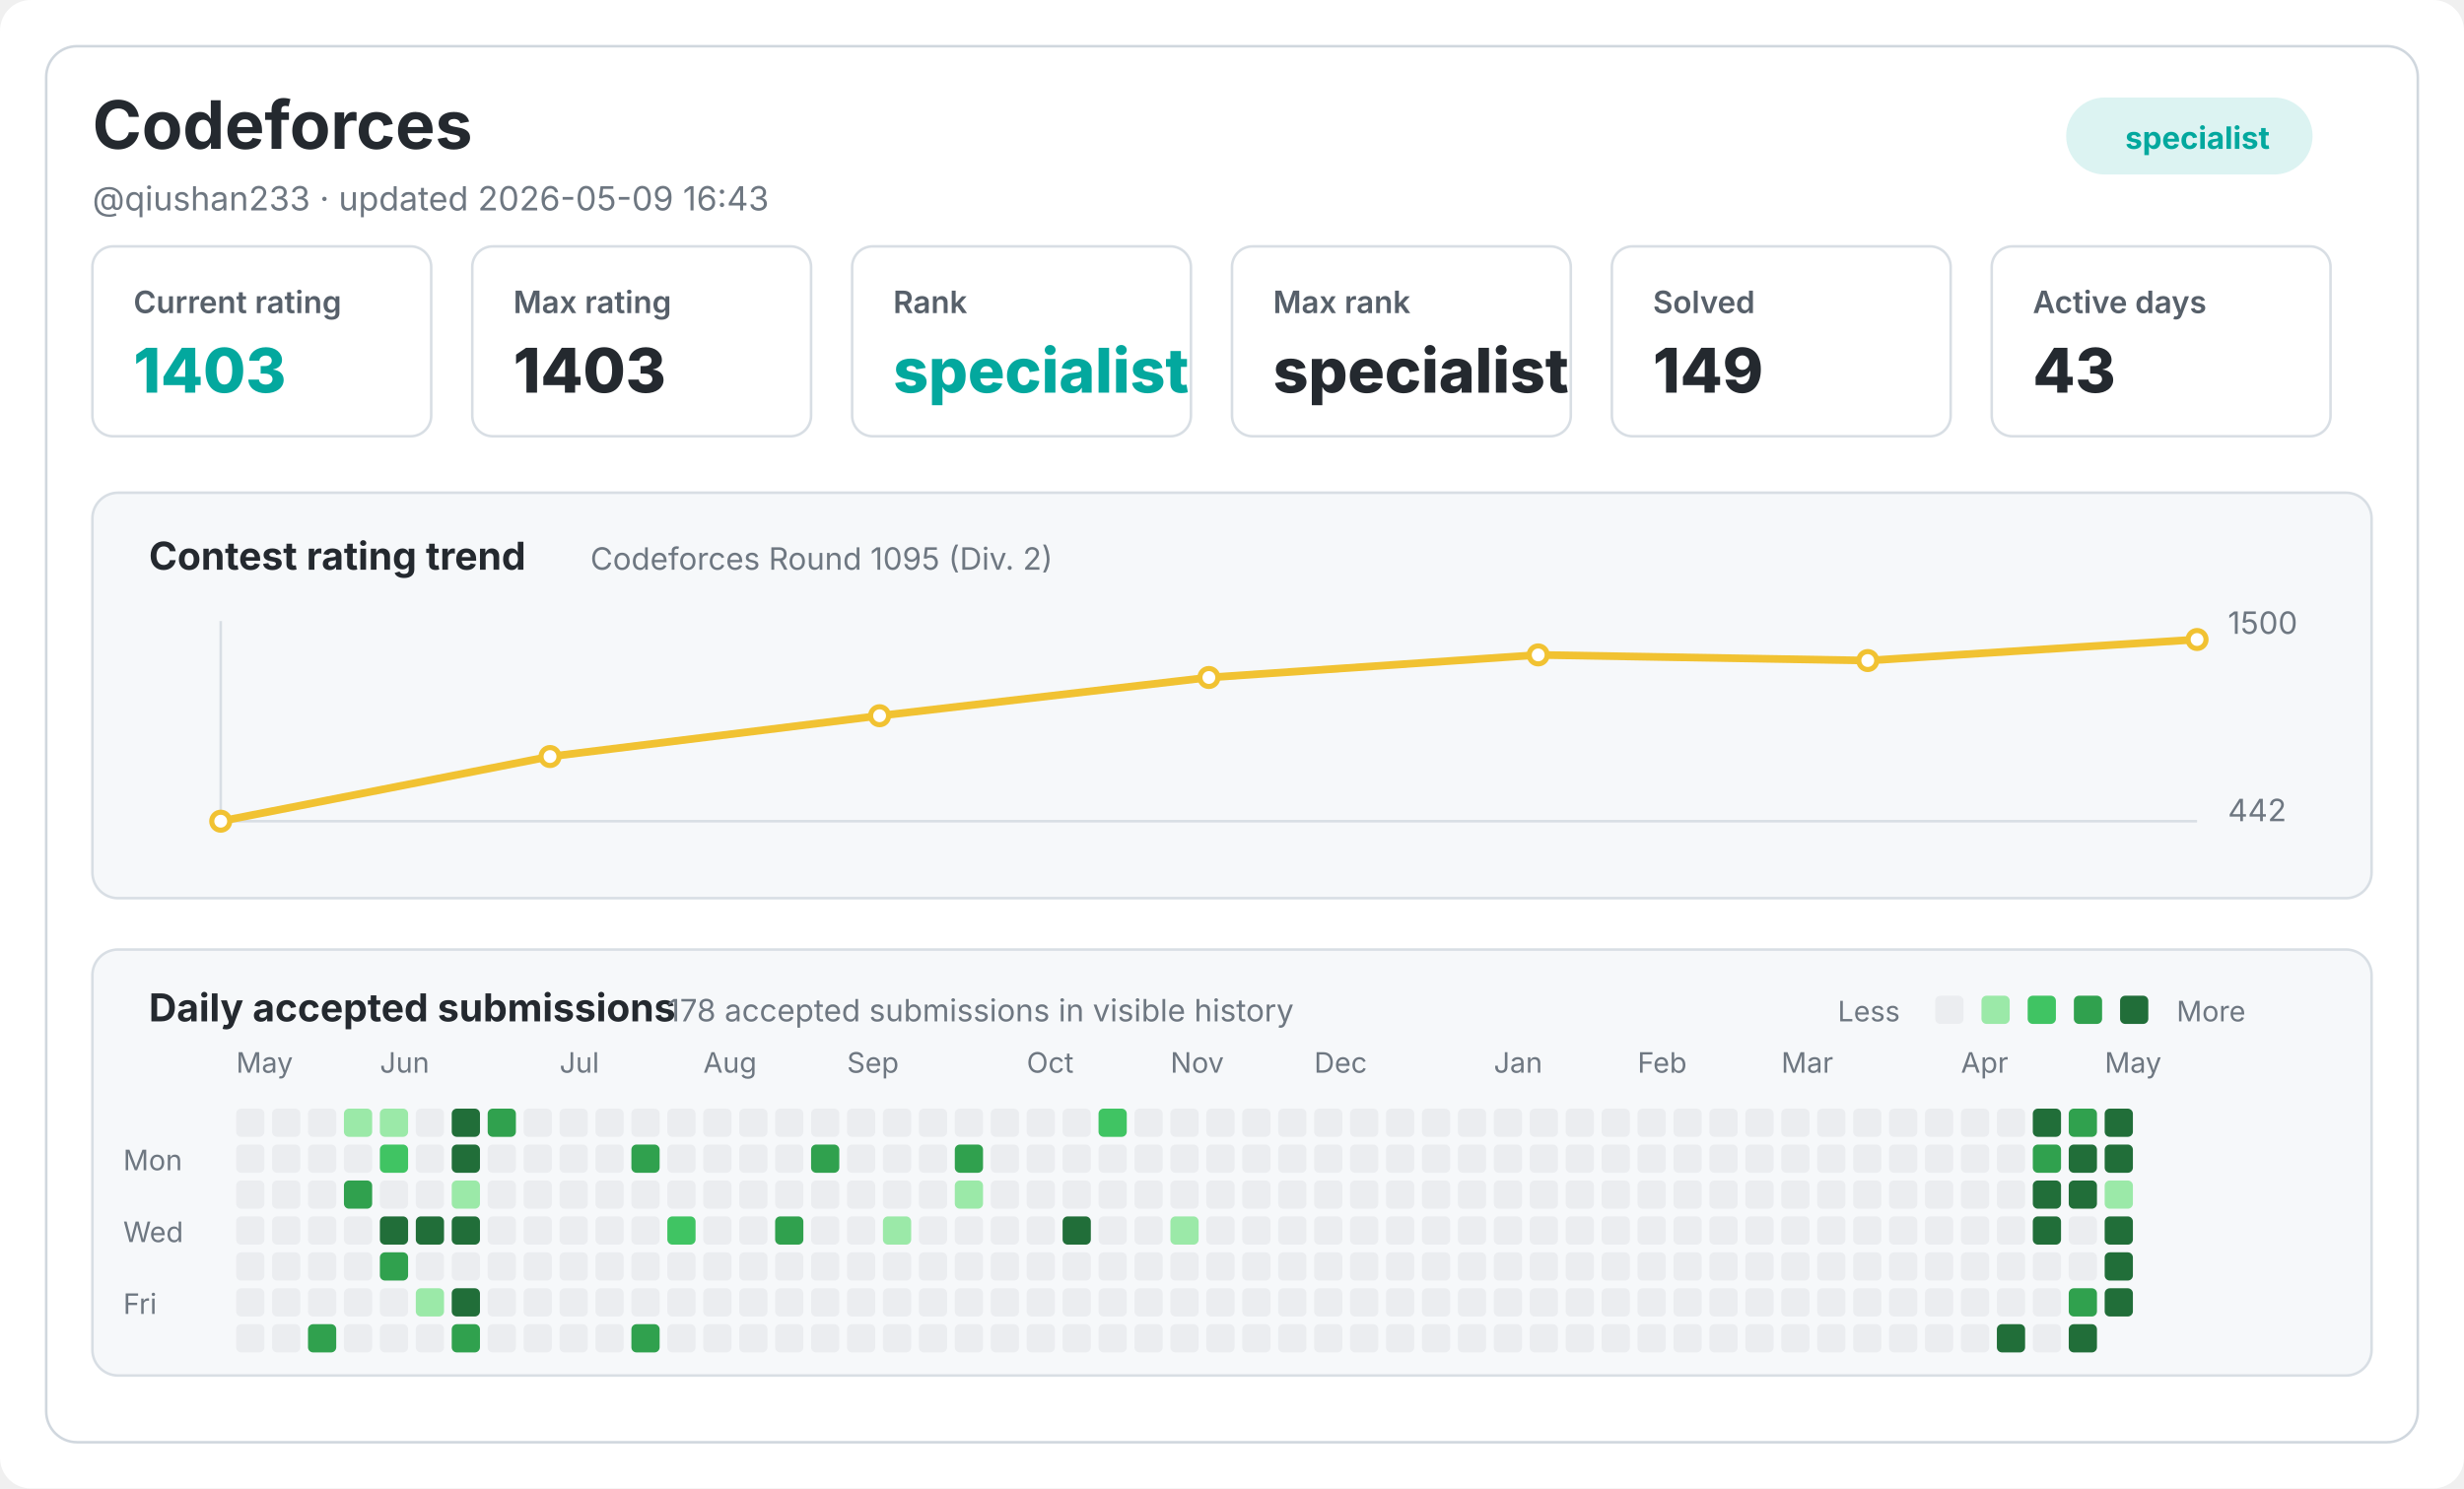
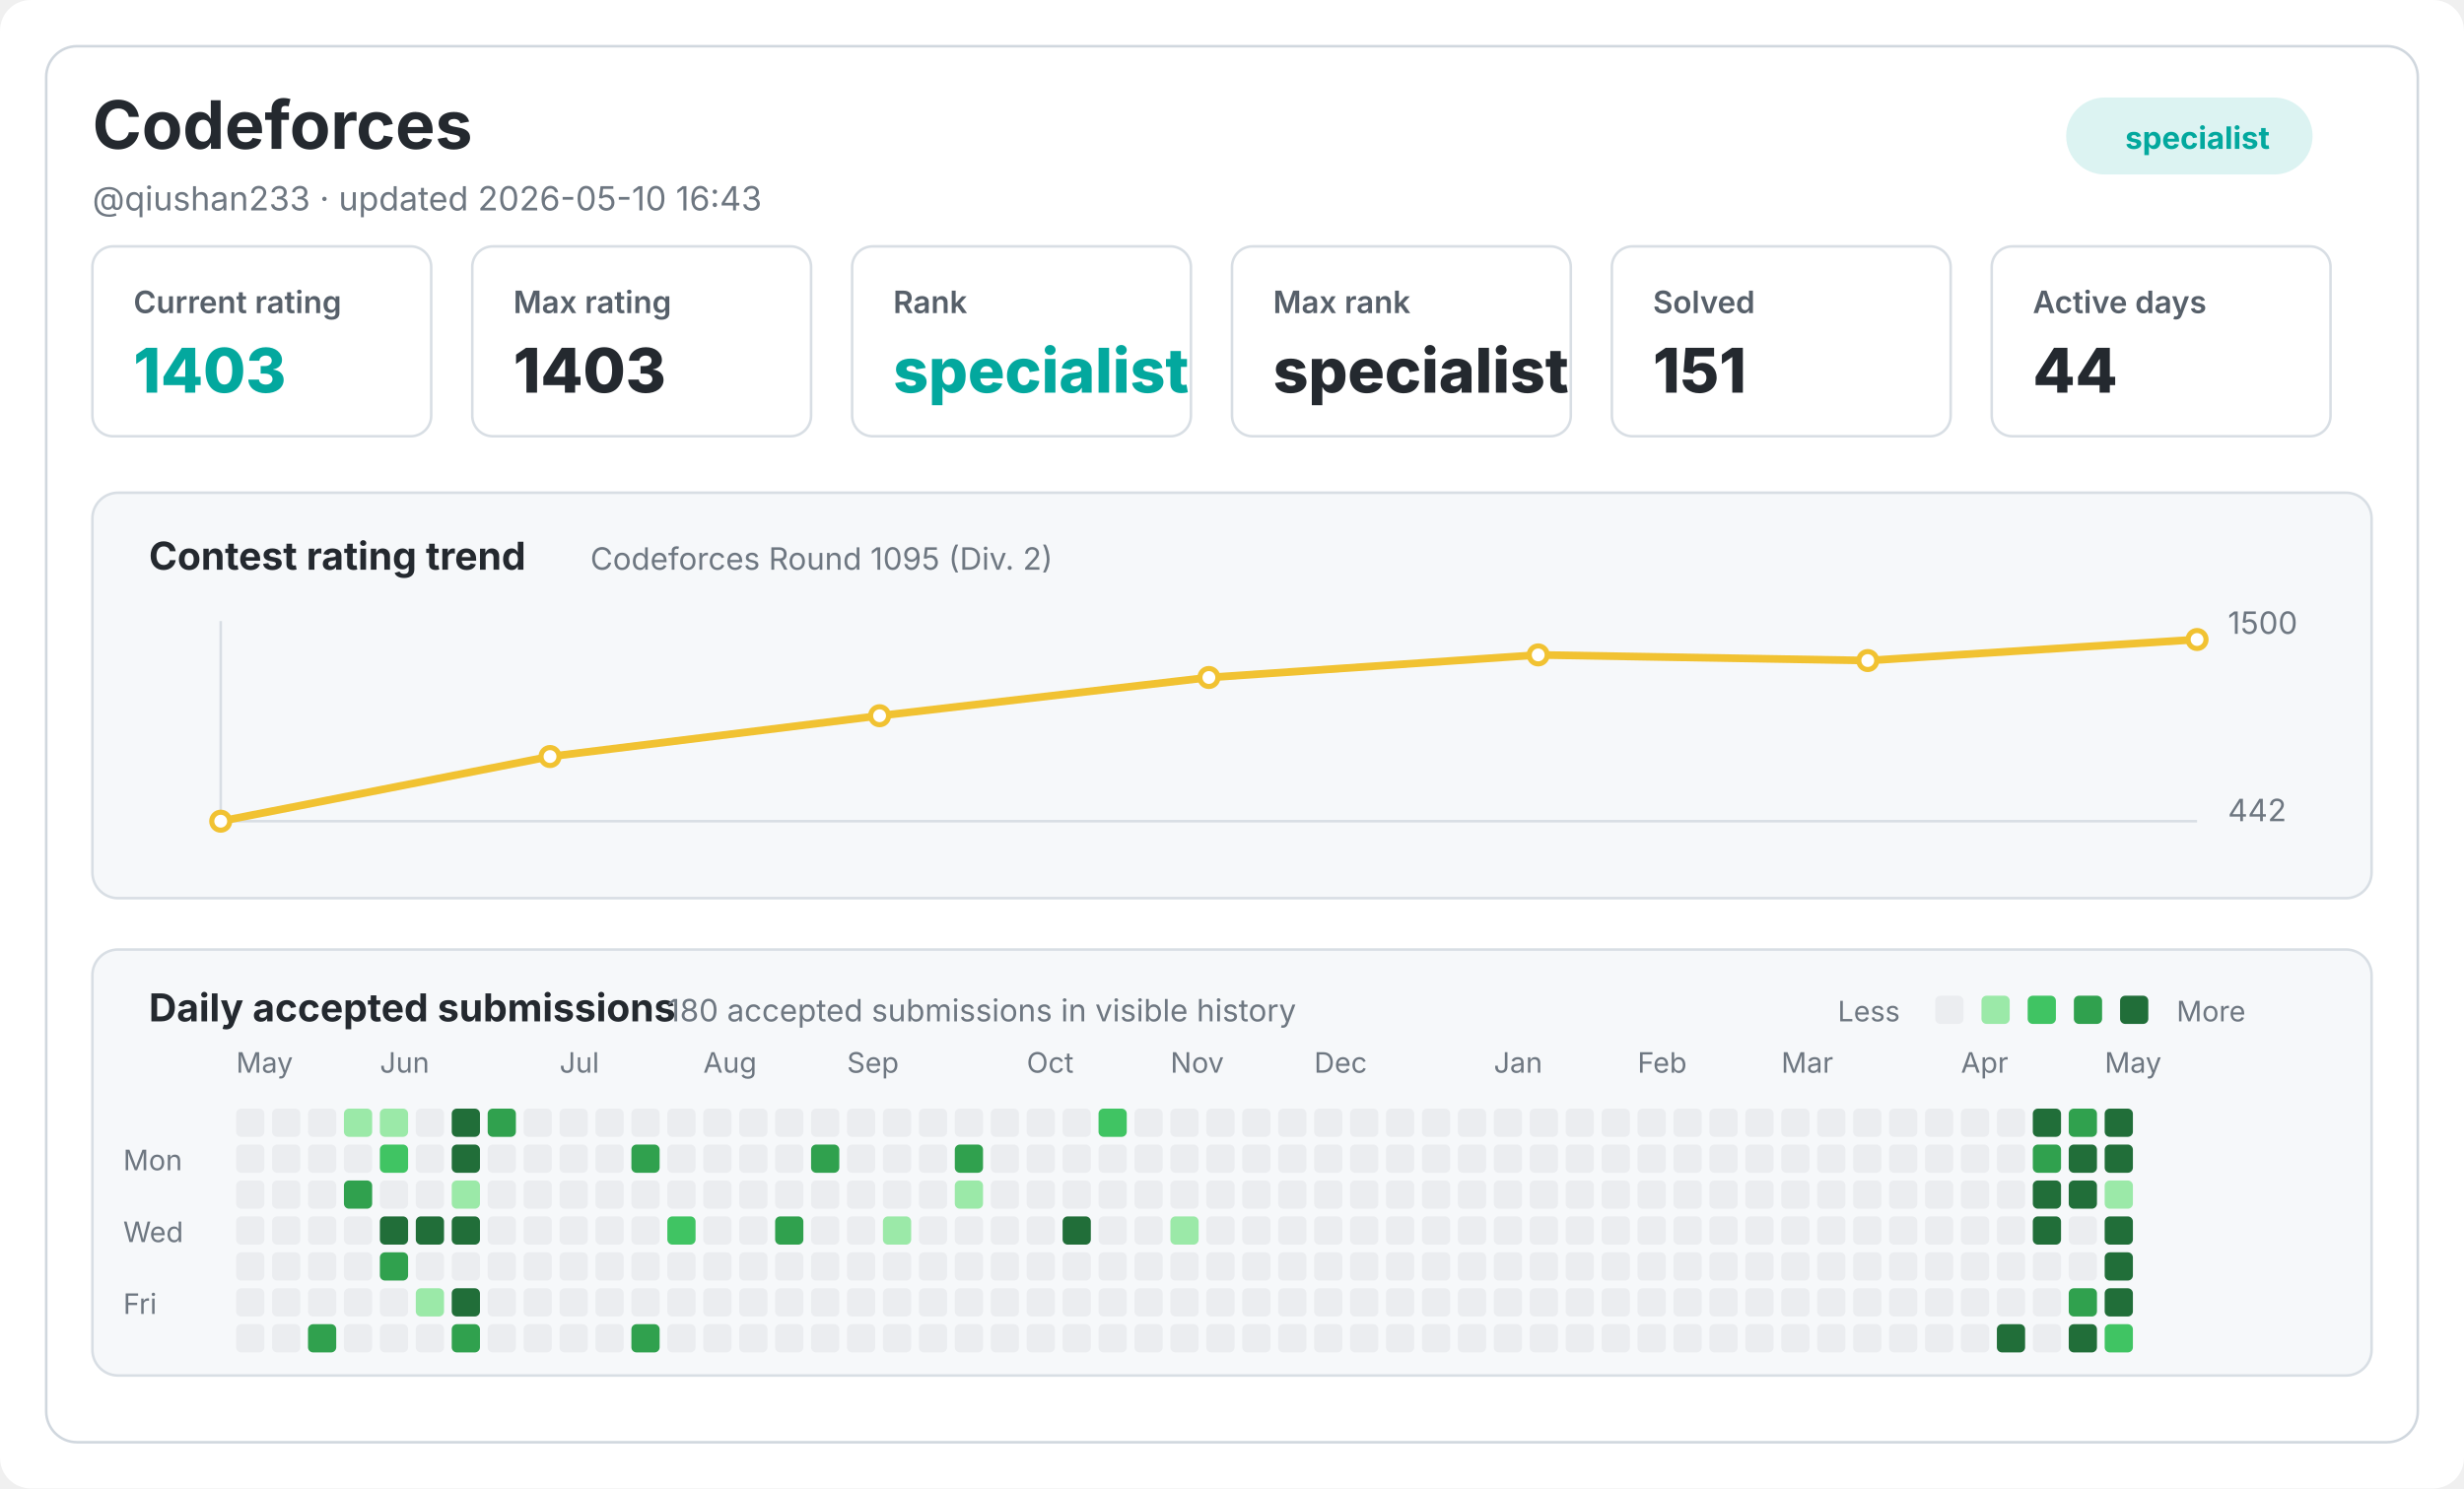
<svg xmlns="http://www.w3.org/2000/svg" width="960" height="580" viewBox="0 0 960 580" role="img" aria-label="Codeforces statistics for qiushan233">
  <style>
  .bg { fill: #ffffff; }
  .shell { fill: #ffffff; stroke: #d0d7de; }
  .soft { fill: #f6f8fa; stroke: #d8dee4; }
  .metric-card { fill: #ffffff; stroke: #d8dee4; }
  .title { font: 700 26px -apple-system,BlinkMacSystemFont,"Segoe UI",sans-serif; fill: #24292f; }
  .subtitle { font: 13px -apple-system,BlinkMacSystemFont,"Segoe UI",sans-serif; fill: #6e7781; }
  .section-title { font: 700 15px -apple-system,BlinkMacSystemFont,"Segoe UI",sans-serif; fill: #24292f; }
  .metric-label { font: 600 12px -apple-system,BlinkMacSystemFont,"Segoe UI",sans-serif; fill: #57606a; }
  .metric-value { font: 800 24px -apple-system,BlinkMacSystemFont,"Segoe UI",sans-serif; fill: #24292f; }
  .muted { font: 12px -apple-system,BlinkMacSystemFont,"Segoe UI",sans-serif; fill: #6e7781; }
  .small { font-size: 11px; }
  .rank { fill: #03a89e; }
  .grid { stroke: #d8dee4; stroke-width: 1; }
  .badge-bg { fill: #03a89e; opacity: 0.14; }
  .badge-text { font: 700 12px -apple-system,BlinkMacSystemFont,"Segoe UI",sans-serif; fill: #03a89e; }
  .heat-cell { cursor: default; transition: stroke 0.12s ease, stroke-width 0.12s ease; }
  .heat-cell:hover { stroke: #0969da; stroke-width: 1.5; }
</style>
  <rect class="bg" width="960" height="580" rx="12" />
  <rect class="shell" x="18" y="18" width="924" height="544" rx="12" />
  <text x="36" y="58" class="title">Codeforces</text>
-   <text x="36" y="82" class="subtitle">@qiushan233 · updated 2026-05-09 16:43</text>
+   <text x="36" y="82" class="subtitle">@qiushan233 · updated 2026-05-10 16:43</text>
  <rect x="805" y="38" width="96" height="30" rx="15" class="badge-bg" />
  <text x="828" y="58" class="badge-text">specialist</text>
  <rect x="36" y="96" width="132" height="74" rx="8" class="metric-card" />
  <text x="52" y="122" class="metric-label">Current rating</text>
  <text x="52" y="153" class="metric-value rank">1403</text>
  <rect x="184" y="96" width="132" height="74" rx="8" class="metric-card" />
  <text x="200" y="122" class="metric-label">Max rating</text>
  <text x="200" y="153" class="metric-value">1403</text>
  <rect x="332" y="96" width="132" height="74" rx="8" class="metric-card" />
  <text x="348" y="122" class="metric-label">Rank</text>
  <text x="348" y="153" class="metric-value rank">specialist</text>
  <rect x="480" y="96" width="132" height="74" rx="8" class="metric-card" />
  <text x="496" y="122" class="metric-label">Max rank</text>
  <text x="496" y="153" class="metric-value">specialist</text>
  <rect x="628" y="96" width="132" height="74" rx="8" class="metric-card" />
  <text x="644" y="122" class="metric-label">Solved</text>
-   <text x="644" y="153" class="metric-value">149</text>
+   <text x="644" y="153" class="metric-value">151</text>
  <rect x="776" y="96" width="132" height="74" rx="8" class="metric-card" />
  <text x="792" y="122" class="metric-label">Active days</text>
-   <text x="792" y="153" class="metric-value">43</text>
+   <text x="792" y="153" class="metric-value">44</text>
  <rect class="soft" x="36" y="192" width="888" height="158" rx="10" />
  <text x="58" y="222" class="section-title">Contest rating trend</text>
  <text x="230" y="222" class="muted">Codeforces Round 1095 (Div. 2)</text>
  <line x1="86" y1="320" x2="856" y2="320" class="grid" />
  <line x1="86" y1="242" x2="86" y2="320" class="grid" />
  <text x="868" y="247" class="muted">1500</text>
  <text x="868" y="320" class="muted">442</text>
  <polyline points="86.0,320.0 214.3,294.8 342.7,278.9 471.0,264.0 599.3,255.2 727.7,257.4 856.0,249.2" fill="none" stroke="#f1c232" stroke-width="3" stroke-linecap="round" stroke-linejoin="round" />
  <circle cx="86.0" cy="320.0" r="3.5" fill="#fff" stroke="#f1c232" stroke-width="2" />
  <circle cx="214.3" cy="294.8" r="3.5" fill="#fff" stroke="#f1c232" stroke-width="2" />
  <circle cx="342.7" cy="278.9" r="3.5" fill="#fff" stroke="#f1c232" stroke-width="2" />
  <circle cx="471.0" cy="264.0" r="3.5" fill="#fff" stroke="#f1c232" stroke-width="2" />
  <circle cx="599.3" cy="255.2" r="3.5" fill="#fff" stroke="#f1c232" stroke-width="2" />
  <circle cx="727.7" cy="257.4" r="3.5" fill="#fff" stroke="#f1c232" stroke-width="2" />
  <circle cx="856.0" cy="249.2" r="3.5" fill="#fff" stroke="#f1c232" stroke-width="2" />
  <rect class="soft" x="36" y="370" width="888" height="166" rx="10" />
  <text x="58" y="398" class="section-title">Daily accepted submissions</text>
-   <text x="260" y="398" class="muted">178 accepted submissions in visible history</text>
+   <text x="260" y="398" class="muted">180 accepted submissions in visible history</text>
  <text x="92" y="418" class="muted small">May</text>
  <text x="148" y="418" class="muted small">Jun</text>
  <text x="218" y="418" class="muted small">Jul</text>
  <text x="274" y="418" class="muted small">Aug</text>
  <text x="330" y="418" class="muted small">Sep</text>
  <text x="400" y="418" class="muted small">Oct</text>
  <text x="456" y="418" class="muted small">Nov</text>
  <text x="512" y="418" class="muted small">Dec</text>
  <text x="582" y="418" class="muted small">Jan</text>
  <text x="638" y="418" class="muted small">Feb</text>
  <text x="694" y="418" class="muted small">Mar</text>
  <text x="764" y="418" class="muted small">Apr</text>
  <text x="820" y="418" class="muted small">May</text>
  <text x="48" y="456" class="muted small">Mon</text>
  <text x="48" y="484" class="muted small">Wed</text>
  <text x="48" y="512" class="muted small">Fri</text>
  <rect class="heat-cell" x="92" y="432" width="11" height="11" rx="2" fill="#ebedf0" />
  <rect class="heat-cell" x="92" y="446" width="11" height="11" rx="2" fill="#ebedf0" />
  <rect class="heat-cell" x="92" y="460" width="11" height="11" rx="2" fill="#ebedf0" />
  <rect class="heat-cell" x="92" y="474" width="11" height="11" rx="2" fill="#ebedf0" />
  <rect class="heat-cell" x="92" y="488" width="11" height="11" rx="2" fill="#ebedf0" />
  <rect class="heat-cell" x="92" y="502" width="11" height="11" rx="2" fill="#ebedf0" />
  <rect class="heat-cell" x="92" y="516" width="11" height="11" rx="2" fill="#ebedf0" />
  <rect class="heat-cell" x="106" y="432" width="11" height="11" rx="2" fill="#ebedf0" />
  <rect class="heat-cell" x="106" y="446" width="11" height="11" rx="2" fill="#ebedf0" />
  <rect class="heat-cell" x="106" y="460" width="11" height="11" rx="2" fill="#ebedf0" />
  <rect class="heat-cell" x="106" y="474" width="11" height="11" rx="2" fill="#ebedf0" />
  <rect class="heat-cell" x="106" y="488" width="11" height="11" rx="2" fill="#ebedf0" />
  <rect class="heat-cell" x="106" y="502" width="11" height="11" rx="2" fill="#ebedf0" />
  <rect class="heat-cell" x="106" y="516" width="11" height="11" rx="2" fill="#ebedf0" />
  <rect class="heat-cell" x="120" y="432" width="11" height="11" rx="2" fill="#ebedf0" />
  <rect class="heat-cell" x="120" y="446" width="11" height="11" rx="2" fill="#ebedf0" />
  <rect class="heat-cell" x="120" y="460" width="11" height="11" rx="2" fill="#ebedf0" />
  <rect class="heat-cell" x="120" y="474" width="11" height="11" rx="2" fill="#ebedf0" />
  <rect class="heat-cell" x="120" y="488" width="11" height="11" rx="2" fill="#ebedf0" />
  <rect class="heat-cell" x="120" y="502" width="11" height="11" rx="2" fill="#ebedf0" />
  <rect class="heat-cell" x="120" y="516" width="11" height="11" rx="2" fill="#30a14e" />
  <rect class="heat-cell" x="134" y="432" width="11" height="11" rx="2" fill="#9be9a8" />
  <rect class="heat-cell" x="134" y="446" width="11" height="11" rx="2" fill="#ebedf0" />
  <rect class="heat-cell" x="134" y="460" width="11" height="11" rx="2" fill="#30a14e" />
  <rect class="heat-cell" x="134" y="474" width="11" height="11" rx="2" fill="#ebedf0" />
  <rect class="heat-cell" x="134" y="488" width="11" height="11" rx="2" fill="#ebedf0" />
  <rect class="heat-cell" x="134" y="502" width="11" height="11" rx="2" fill="#ebedf0" />
  <rect class="heat-cell" x="134" y="516" width="11" height="11" rx="2" fill="#ebedf0" />
  <rect class="heat-cell" x="148" y="432" width="11" height="11" rx="2" fill="#9be9a8" />
  <rect class="heat-cell" x="148" y="446" width="11" height="11" rx="2" fill="#40c463" />
  <rect class="heat-cell" x="148" y="460" width="11" height="11" rx="2" fill="#ebedf0" />
  <rect class="heat-cell" x="148" y="474" width="11" height="11" rx="2" fill="#216e39" />
  <rect class="heat-cell" x="148" y="488" width="11" height="11" rx="2" fill="#30a14e" />
  <rect class="heat-cell" x="148" y="502" width="11" height="11" rx="2" fill="#ebedf0" />
  <rect class="heat-cell" x="148" y="516" width="11" height="11" rx="2" fill="#ebedf0" />
  <rect class="heat-cell" x="162" y="432" width="11" height="11" rx="2" fill="#ebedf0" />
  <rect class="heat-cell" x="162" y="446" width="11" height="11" rx="2" fill="#ebedf0" />
  <rect class="heat-cell" x="162" y="460" width="11" height="11" rx="2" fill="#ebedf0" />
  <rect class="heat-cell" x="162" y="474" width="11" height="11" rx="2" fill="#216e39" />
  <rect class="heat-cell" x="162" y="488" width="11" height="11" rx="2" fill="#ebedf0" />
  <rect class="heat-cell" x="162" y="502" width="11" height="11" rx="2" fill="#9be9a8" />
  <rect class="heat-cell" x="162" y="516" width="11" height="11" rx="2" fill="#ebedf0" />
  <rect class="heat-cell" x="176" y="432" width="11" height="11" rx="2" fill="#216e39" />
  <rect class="heat-cell" x="176" y="446" width="11" height="11" rx="2" fill="#216e39" />
  <rect class="heat-cell" x="176" y="460" width="11" height="11" rx="2" fill="#9be9a8" />
  <rect class="heat-cell" x="176" y="474" width="11" height="11" rx="2" fill="#216e39" />
  <rect class="heat-cell" x="176" y="488" width="11" height="11" rx="2" fill="#ebedf0" />
  <rect class="heat-cell" x="176" y="502" width="11" height="11" rx="2" fill="#216e39" />
  <rect class="heat-cell" x="176" y="516" width="11" height="11" rx="2" fill="#30a14e" />
  <rect class="heat-cell" x="190" y="432" width="11" height="11" rx="2" fill="#30a14e" />
  <rect class="heat-cell" x="190" y="446" width="11" height="11" rx="2" fill="#ebedf0" />
  <rect class="heat-cell" x="190" y="460" width="11" height="11" rx="2" fill="#ebedf0" />
  <rect class="heat-cell" x="190" y="474" width="11" height="11" rx="2" fill="#ebedf0" />
  <rect class="heat-cell" x="190" y="488" width="11" height="11" rx="2" fill="#ebedf0" />
  <rect class="heat-cell" x="190" y="502" width="11" height="11" rx="2" fill="#ebedf0" />
  <rect class="heat-cell" x="190" y="516" width="11" height="11" rx="2" fill="#ebedf0" />
  <rect class="heat-cell" x="204" y="432" width="11" height="11" rx="2" fill="#ebedf0" />
  <rect class="heat-cell" x="204" y="446" width="11" height="11" rx="2" fill="#ebedf0" />
  <rect class="heat-cell" x="204" y="460" width="11" height="11" rx="2" fill="#ebedf0" />
  <rect class="heat-cell" x="204" y="474" width="11" height="11" rx="2" fill="#ebedf0" />
  <rect class="heat-cell" x="204" y="488" width="11" height="11" rx="2" fill="#ebedf0" />
  <rect class="heat-cell" x="204" y="502" width="11" height="11" rx="2" fill="#ebedf0" />
  <rect class="heat-cell" x="204" y="516" width="11" height="11" rx="2" fill="#ebedf0" />
  <rect class="heat-cell" x="218" y="432" width="11" height="11" rx="2" fill="#ebedf0" />
  <rect class="heat-cell" x="218" y="446" width="11" height="11" rx="2" fill="#ebedf0" />
  <rect class="heat-cell" x="218" y="460" width="11" height="11" rx="2" fill="#ebedf0" />
  <rect class="heat-cell" x="218" y="474" width="11" height="11" rx="2" fill="#ebedf0" />
  <rect class="heat-cell" x="218" y="488" width="11" height="11" rx="2" fill="#ebedf0" />
  <rect class="heat-cell" x="218" y="502" width="11" height="11" rx="2" fill="#ebedf0" />
  <rect class="heat-cell" x="218" y="516" width="11" height="11" rx="2" fill="#ebedf0" />
  <rect class="heat-cell" x="232" y="432" width="11" height="11" rx="2" fill="#ebedf0" />
  <rect class="heat-cell" x="232" y="446" width="11" height="11" rx="2" fill="#ebedf0" />
  <rect class="heat-cell" x="232" y="460" width="11" height="11" rx="2" fill="#ebedf0" />
  <rect class="heat-cell" x="232" y="474" width="11" height="11" rx="2" fill="#ebedf0" />
  <rect class="heat-cell" x="232" y="488" width="11" height="11" rx="2" fill="#ebedf0" />
  <rect class="heat-cell" x="232" y="502" width="11" height="11" rx="2" fill="#ebedf0" />
  <rect class="heat-cell" x="232" y="516" width="11" height="11" rx="2" fill="#ebedf0" />
  <rect class="heat-cell" x="246" y="432" width="11" height="11" rx="2" fill="#ebedf0" />
  <rect class="heat-cell" x="246" y="446" width="11" height="11" rx="2" fill="#30a14e" />
  <rect class="heat-cell" x="246" y="460" width="11" height="11" rx="2" fill="#ebedf0" />
  <rect class="heat-cell" x="246" y="474" width="11" height="11" rx="2" fill="#ebedf0" />
  <rect class="heat-cell" x="246" y="488" width="11" height="11" rx="2" fill="#ebedf0" />
  <rect class="heat-cell" x="246" y="502" width="11" height="11" rx="2" fill="#ebedf0" />
  <rect class="heat-cell" x="246" y="516" width="11" height="11" rx="2" fill="#30a14e" />
  <rect class="heat-cell" x="260" y="432" width="11" height="11" rx="2" fill="#ebedf0" />
  <rect class="heat-cell" x="260" y="446" width="11" height="11" rx="2" fill="#ebedf0" />
  <rect class="heat-cell" x="260" y="460" width="11" height="11" rx="2" fill="#ebedf0" />
  <rect class="heat-cell" x="260" y="474" width="11" height="11" rx="2" fill="#40c463" />
  <rect class="heat-cell" x="260" y="488" width="11" height="11" rx="2" fill="#ebedf0" />
  <rect class="heat-cell" x="260" y="502" width="11" height="11" rx="2" fill="#ebedf0" />
  <rect class="heat-cell" x="260" y="516" width="11" height="11" rx="2" fill="#ebedf0" />
  <rect class="heat-cell" x="274" y="432" width="11" height="11" rx="2" fill="#ebedf0" />
  <rect class="heat-cell" x="274" y="446" width="11" height="11" rx="2" fill="#ebedf0" />
  <rect class="heat-cell" x="274" y="460" width="11" height="11" rx="2" fill="#ebedf0" />
  <rect class="heat-cell" x="274" y="474" width="11" height="11" rx="2" fill="#ebedf0" />
  <rect class="heat-cell" x="274" y="488" width="11" height="11" rx="2" fill="#ebedf0" />
  <rect class="heat-cell" x="274" y="502" width="11" height="11" rx="2" fill="#ebedf0" />
  <rect class="heat-cell" x="274" y="516" width="11" height="11" rx="2" fill="#ebedf0" />
  <rect class="heat-cell" x="288" y="432" width="11" height="11" rx="2" fill="#ebedf0" />
  <rect class="heat-cell" x="288" y="446" width="11" height="11" rx="2" fill="#ebedf0" />
  <rect class="heat-cell" x="288" y="460" width="11" height="11" rx="2" fill="#ebedf0" />
  <rect class="heat-cell" x="288" y="474" width="11" height="11" rx="2" fill="#ebedf0" />
  <rect class="heat-cell" x="288" y="488" width="11" height="11" rx="2" fill="#ebedf0" />
  <rect class="heat-cell" x="288" y="502" width="11" height="11" rx="2" fill="#ebedf0" />
  <rect class="heat-cell" x="288" y="516" width="11" height="11" rx="2" fill="#ebedf0" />
  <rect class="heat-cell" x="302" y="432" width="11" height="11" rx="2" fill="#ebedf0" />
  <rect class="heat-cell" x="302" y="446" width="11" height="11" rx="2" fill="#ebedf0" />
  <rect class="heat-cell" x="302" y="460" width="11" height="11" rx="2" fill="#ebedf0" />
  <rect class="heat-cell" x="302" y="474" width="11" height="11" rx="2" fill="#30a14e" />
  <rect class="heat-cell" x="302" y="488" width="11" height="11" rx="2" fill="#ebedf0" />
  <rect class="heat-cell" x="302" y="502" width="11" height="11" rx="2" fill="#ebedf0" />
  <rect class="heat-cell" x="302" y="516" width="11" height="11" rx="2" fill="#ebedf0" />
  <rect class="heat-cell" x="316" y="432" width="11" height="11" rx="2" fill="#ebedf0" />
  <rect class="heat-cell" x="316" y="446" width="11" height="11" rx="2" fill="#30a14e" />
  <rect class="heat-cell" x="316" y="460" width="11" height="11" rx="2" fill="#ebedf0" />
  <rect class="heat-cell" x="316" y="474" width="11" height="11" rx="2" fill="#ebedf0" />
  <rect class="heat-cell" x="316" y="488" width="11" height="11" rx="2" fill="#ebedf0" />
  <rect class="heat-cell" x="316" y="502" width="11" height="11" rx="2" fill="#ebedf0" />
  <rect class="heat-cell" x="316" y="516" width="11" height="11" rx="2" fill="#ebedf0" />
  <rect class="heat-cell" x="330" y="432" width="11" height="11" rx="2" fill="#ebedf0" />
  <rect class="heat-cell" x="330" y="446" width="11" height="11" rx="2" fill="#ebedf0" />
  <rect class="heat-cell" x="330" y="460" width="11" height="11" rx="2" fill="#ebedf0" />
  <rect class="heat-cell" x="330" y="474" width="11" height="11" rx="2" fill="#ebedf0" />
  <rect class="heat-cell" x="330" y="488" width="11" height="11" rx="2" fill="#ebedf0" />
  <rect class="heat-cell" x="330" y="502" width="11" height="11" rx="2" fill="#ebedf0" />
  <rect class="heat-cell" x="330" y="516" width="11" height="11" rx="2" fill="#ebedf0" />
  <rect class="heat-cell" x="344" y="432" width="11" height="11" rx="2" fill="#ebedf0" />
  <rect class="heat-cell" x="344" y="446" width="11" height="11" rx="2" fill="#ebedf0" />
  <rect class="heat-cell" x="344" y="460" width="11" height="11" rx="2" fill="#ebedf0" />
  <rect class="heat-cell" x="344" y="474" width="11" height="11" rx="2" fill="#9be9a8" />
  <rect class="heat-cell" x="344" y="488" width="11" height="11" rx="2" fill="#ebedf0" />
  <rect class="heat-cell" x="344" y="502" width="11" height="11" rx="2" fill="#ebedf0" />
  <rect class="heat-cell" x="344" y="516" width="11" height="11" rx="2" fill="#ebedf0" />
  <rect class="heat-cell" x="358" y="432" width="11" height="11" rx="2" fill="#ebedf0" />
  <rect class="heat-cell" x="358" y="446" width="11" height="11" rx="2" fill="#ebedf0" />
  <rect class="heat-cell" x="358" y="460" width="11" height="11" rx="2" fill="#ebedf0" />
  <rect class="heat-cell" x="358" y="474" width="11" height="11" rx="2" fill="#ebedf0" />
  <rect class="heat-cell" x="358" y="488" width="11" height="11" rx="2" fill="#ebedf0" />
  <rect class="heat-cell" x="358" y="502" width="11" height="11" rx="2" fill="#ebedf0" />
  <rect class="heat-cell" x="358" y="516" width="11" height="11" rx="2" fill="#ebedf0" />
  <rect class="heat-cell" x="372" y="432" width="11" height="11" rx="2" fill="#ebedf0" />
  <rect class="heat-cell" x="372" y="446" width="11" height="11" rx="2" fill="#30a14e" />
  <rect class="heat-cell" x="372" y="460" width="11" height="11" rx="2" fill="#9be9a8" />
  <rect class="heat-cell" x="372" y="474" width="11" height="11" rx="2" fill="#ebedf0" />
  <rect class="heat-cell" x="372" y="488" width="11" height="11" rx="2" fill="#ebedf0" />
  <rect class="heat-cell" x="372" y="502" width="11" height="11" rx="2" fill="#ebedf0" />
  <rect class="heat-cell" x="372" y="516" width="11" height="11" rx="2" fill="#ebedf0" />
  <rect class="heat-cell" x="386" y="432" width="11" height="11" rx="2" fill="#ebedf0" />
  <rect class="heat-cell" x="386" y="446" width="11" height="11" rx="2" fill="#ebedf0" />
  <rect class="heat-cell" x="386" y="460" width="11" height="11" rx="2" fill="#ebedf0" />
  <rect class="heat-cell" x="386" y="474" width="11" height="11" rx="2" fill="#ebedf0" />
  <rect class="heat-cell" x="386" y="488" width="11" height="11" rx="2" fill="#ebedf0" />
  <rect class="heat-cell" x="386" y="502" width="11" height="11" rx="2" fill="#ebedf0" />
  <rect class="heat-cell" x="386" y="516" width="11" height="11" rx="2" fill="#ebedf0" />
  <rect class="heat-cell" x="400" y="432" width="11" height="11" rx="2" fill="#ebedf0" />
  <rect class="heat-cell" x="400" y="446" width="11" height="11" rx="2" fill="#ebedf0" />
  <rect class="heat-cell" x="400" y="460" width="11" height="11" rx="2" fill="#ebedf0" />
  <rect class="heat-cell" x="400" y="474" width="11" height="11" rx="2" fill="#ebedf0" />
  <rect class="heat-cell" x="400" y="488" width="11" height="11" rx="2" fill="#ebedf0" />
  <rect class="heat-cell" x="400" y="502" width="11" height="11" rx="2" fill="#ebedf0" />
  <rect class="heat-cell" x="400" y="516" width="11" height="11" rx="2" fill="#ebedf0" />
  <rect class="heat-cell" x="414" y="432" width="11" height="11" rx="2" fill="#ebedf0" />
  <rect class="heat-cell" x="414" y="446" width="11" height="11" rx="2" fill="#ebedf0" />
  <rect class="heat-cell" x="414" y="460" width="11" height="11" rx="2" fill="#ebedf0" />
  <rect class="heat-cell" x="414" y="474" width="11" height="11" rx="2" fill="#216e39" />
  <rect class="heat-cell" x="414" y="488" width="11" height="11" rx="2" fill="#ebedf0" />
  <rect class="heat-cell" x="414" y="502" width="11" height="11" rx="2" fill="#ebedf0" />
  <rect class="heat-cell" x="414" y="516" width="11" height="11" rx="2" fill="#ebedf0" />
  <rect class="heat-cell" x="428" y="432" width="11" height="11" rx="2" fill="#40c463" />
  <rect class="heat-cell" x="428" y="446" width="11" height="11" rx="2" fill="#ebedf0" />
  <rect class="heat-cell" x="428" y="460" width="11" height="11" rx="2" fill="#ebedf0" />
  <rect class="heat-cell" x="428" y="474" width="11" height="11" rx="2" fill="#ebedf0" />
  <rect class="heat-cell" x="428" y="488" width="11" height="11" rx="2" fill="#ebedf0" />
  <rect class="heat-cell" x="428" y="502" width="11" height="11" rx="2" fill="#ebedf0" />
  <rect class="heat-cell" x="428" y="516" width="11" height="11" rx="2" fill="#ebedf0" />
  <rect class="heat-cell" x="442" y="432" width="11" height="11" rx="2" fill="#ebedf0" />
  <rect class="heat-cell" x="442" y="446" width="11" height="11" rx="2" fill="#ebedf0" />
  <rect class="heat-cell" x="442" y="460" width="11" height="11" rx="2" fill="#ebedf0" />
  <rect class="heat-cell" x="442" y="474" width="11" height="11" rx="2" fill="#ebedf0" />
  <rect class="heat-cell" x="442" y="488" width="11" height="11" rx="2" fill="#ebedf0" />
  <rect class="heat-cell" x="442" y="502" width="11" height="11" rx="2" fill="#ebedf0" />
  <rect class="heat-cell" x="442" y="516" width="11" height="11" rx="2" fill="#ebedf0" />
  <rect class="heat-cell" x="456" y="432" width="11" height="11" rx="2" fill="#ebedf0" />
  <rect class="heat-cell" x="456" y="446" width="11" height="11" rx="2" fill="#ebedf0" />
  <rect class="heat-cell" x="456" y="460" width="11" height="11" rx="2" fill="#ebedf0" />
  <rect class="heat-cell" x="456" y="474" width="11" height="11" rx="2" fill="#9be9a8" />
  <rect class="heat-cell" x="456" y="488" width="11" height="11" rx="2" fill="#ebedf0" />
  <rect class="heat-cell" x="456" y="502" width="11" height="11" rx="2" fill="#ebedf0" />
  <rect class="heat-cell" x="456" y="516" width="11" height="11" rx="2" fill="#ebedf0" />
  <rect class="heat-cell" x="470" y="432" width="11" height="11" rx="2" fill="#ebedf0" />
  <rect class="heat-cell" x="470" y="446" width="11" height="11" rx="2" fill="#ebedf0" />
  <rect class="heat-cell" x="470" y="460" width="11" height="11" rx="2" fill="#ebedf0" />
  <rect class="heat-cell" x="470" y="474" width="11" height="11" rx="2" fill="#ebedf0" />
  <rect class="heat-cell" x="470" y="488" width="11" height="11" rx="2" fill="#ebedf0" />
  <rect class="heat-cell" x="470" y="502" width="11" height="11" rx="2" fill="#ebedf0" />
  <rect class="heat-cell" x="470" y="516" width="11" height="11" rx="2" fill="#ebedf0" />
  <rect class="heat-cell" x="484" y="432" width="11" height="11" rx="2" fill="#ebedf0" />
  <rect class="heat-cell" x="484" y="446" width="11" height="11" rx="2" fill="#ebedf0" />
  <rect class="heat-cell" x="484" y="460" width="11" height="11" rx="2" fill="#ebedf0" />
  <rect class="heat-cell" x="484" y="474" width="11" height="11" rx="2" fill="#ebedf0" />
  <rect class="heat-cell" x="484" y="488" width="11" height="11" rx="2" fill="#ebedf0" />
  <rect class="heat-cell" x="484" y="502" width="11" height="11" rx="2" fill="#ebedf0" />
  <rect class="heat-cell" x="484" y="516" width="11" height="11" rx="2" fill="#ebedf0" />
  <rect class="heat-cell" x="498" y="432" width="11" height="11" rx="2" fill="#ebedf0" />
  <rect class="heat-cell" x="498" y="446" width="11" height="11" rx="2" fill="#ebedf0" />
  <rect class="heat-cell" x="498" y="460" width="11" height="11" rx="2" fill="#ebedf0" />
  <rect class="heat-cell" x="498" y="474" width="11" height="11" rx="2" fill="#ebedf0" />
  <rect class="heat-cell" x="498" y="488" width="11" height="11" rx="2" fill="#ebedf0" />
  <rect class="heat-cell" x="498" y="502" width="11" height="11" rx="2" fill="#ebedf0" />
  <rect class="heat-cell" x="498" y="516" width="11" height="11" rx="2" fill="#ebedf0" />
  <rect class="heat-cell" x="512" y="432" width="11" height="11" rx="2" fill="#ebedf0" />
  <rect class="heat-cell" x="512" y="446" width="11" height="11" rx="2" fill="#ebedf0" />
  <rect class="heat-cell" x="512" y="460" width="11" height="11" rx="2" fill="#ebedf0" />
  <rect class="heat-cell" x="512" y="474" width="11" height="11" rx="2" fill="#ebedf0" />
  <rect class="heat-cell" x="512" y="488" width="11" height="11" rx="2" fill="#ebedf0" />
  <rect class="heat-cell" x="512" y="502" width="11" height="11" rx="2" fill="#ebedf0" />
  <rect class="heat-cell" x="512" y="516" width="11" height="11" rx="2" fill="#ebedf0" />
  <rect class="heat-cell" x="526" y="432" width="11" height="11" rx="2" fill="#ebedf0" />
  <rect class="heat-cell" x="526" y="446" width="11" height="11" rx="2" fill="#ebedf0" />
  <rect class="heat-cell" x="526" y="460" width="11" height="11" rx="2" fill="#ebedf0" />
  <rect class="heat-cell" x="526" y="474" width="11" height="11" rx="2" fill="#ebedf0" />
  <rect class="heat-cell" x="526" y="488" width="11" height="11" rx="2" fill="#ebedf0" />
  <rect class="heat-cell" x="526" y="502" width="11" height="11" rx="2" fill="#ebedf0" />
  <rect class="heat-cell" x="526" y="516" width="11" height="11" rx="2" fill="#ebedf0" />
  <rect class="heat-cell" x="540" y="432" width="11" height="11" rx="2" fill="#ebedf0" />
  <rect class="heat-cell" x="540" y="446" width="11" height="11" rx="2" fill="#ebedf0" />
  <rect class="heat-cell" x="540" y="460" width="11" height="11" rx="2" fill="#ebedf0" />
  <rect class="heat-cell" x="540" y="474" width="11" height="11" rx="2" fill="#ebedf0" />
  <rect class="heat-cell" x="540" y="488" width="11" height="11" rx="2" fill="#ebedf0" />
  <rect class="heat-cell" x="540" y="502" width="11" height="11" rx="2" fill="#ebedf0" />
  <rect class="heat-cell" x="540" y="516" width="11" height="11" rx="2" fill="#ebedf0" />
  <rect class="heat-cell" x="554" y="432" width="11" height="11" rx="2" fill="#ebedf0" />
  <rect class="heat-cell" x="554" y="446" width="11" height="11" rx="2" fill="#ebedf0" />
  <rect class="heat-cell" x="554" y="460" width="11" height="11" rx="2" fill="#ebedf0" />
  <rect class="heat-cell" x="554" y="474" width="11" height="11" rx="2" fill="#ebedf0" />
  <rect class="heat-cell" x="554" y="488" width="11" height="11" rx="2" fill="#ebedf0" />
  <rect class="heat-cell" x="554" y="502" width="11" height="11" rx="2" fill="#ebedf0" />
  <rect class="heat-cell" x="554" y="516" width="11" height="11" rx="2" fill="#ebedf0" />
  <rect class="heat-cell" x="568" y="432" width="11" height="11" rx="2" fill="#ebedf0" />
  <rect class="heat-cell" x="568" y="446" width="11" height="11" rx="2" fill="#ebedf0" />
  <rect class="heat-cell" x="568" y="460" width="11" height="11" rx="2" fill="#ebedf0" />
  <rect class="heat-cell" x="568" y="474" width="11" height="11" rx="2" fill="#ebedf0" />
  <rect class="heat-cell" x="568" y="488" width="11" height="11" rx="2" fill="#ebedf0" />
  <rect class="heat-cell" x="568" y="502" width="11" height="11" rx="2" fill="#ebedf0" />
  <rect class="heat-cell" x="568" y="516" width="11" height="11" rx="2" fill="#ebedf0" />
  <rect class="heat-cell" x="582" y="432" width="11" height="11" rx="2" fill="#ebedf0" />
  <rect class="heat-cell" x="582" y="446" width="11" height="11" rx="2" fill="#ebedf0" />
  <rect class="heat-cell" x="582" y="460" width="11" height="11" rx="2" fill="#ebedf0" />
  <rect class="heat-cell" x="582" y="474" width="11" height="11" rx="2" fill="#ebedf0" />
  <rect class="heat-cell" x="582" y="488" width="11" height="11" rx="2" fill="#ebedf0" />
  <rect class="heat-cell" x="582" y="502" width="11" height="11" rx="2" fill="#ebedf0" />
  <rect class="heat-cell" x="582" y="516" width="11" height="11" rx="2" fill="#ebedf0" />
  <rect class="heat-cell" x="596" y="432" width="11" height="11" rx="2" fill="#ebedf0" />
  <rect class="heat-cell" x="596" y="446" width="11" height="11" rx="2" fill="#ebedf0" />
  <rect class="heat-cell" x="596" y="460" width="11" height="11" rx="2" fill="#ebedf0" />
  <rect class="heat-cell" x="596" y="474" width="11" height="11" rx="2" fill="#ebedf0" />
  <rect class="heat-cell" x="596" y="488" width="11" height="11" rx="2" fill="#ebedf0" />
  <rect class="heat-cell" x="596" y="502" width="11" height="11" rx="2" fill="#ebedf0" />
  <rect class="heat-cell" x="596" y="516" width="11" height="11" rx="2" fill="#ebedf0" />
  <rect class="heat-cell" x="610" y="432" width="11" height="11" rx="2" fill="#ebedf0" />
  <rect class="heat-cell" x="610" y="446" width="11" height="11" rx="2" fill="#ebedf0" />
  <rect class="heat-cell" x="610" y="460" width="11" height="11" rx="2" fill="#ebedf0" />
  <rect class="heat-cell" x="610" y="474" width="11" height="11" rx="2" fill="#ebedf0" />
  <rect class="heat-cell" x="610" y="488" width="11" height="11" rx="2" fill="#ebedf0" />
  <rect class="heat-cell" x="610" y="502" width="11" height="11" rx="2" fill="#ebedf0" />
  <rect class="heat-cell" x="610" y="516" width="11" height="11" rx="2" fill="#ebedf0" />
  <rect class="heat-cell" x="624" y="432" width="11" height="11" rx="2" fill="#ebedf0" />
  <rect class="heat-cell" x="624" y="446" width="11" height="11" rx="2" fill="#ebedf0" />
  <rect class="heat-cell" x="624" y="460" width="11" height="11" rx="2" fill="#ebedf0" />
  <rect class="heat-cell" x="624" y="474" width="11" height="11" rx="2" fill="#ebedf0" />
  <rect class="heat-cell" x="624" y="488" width="11" height="11" rx="2" fill="#ebedf0" />
  <rect class="heat-cell" x="624" y="502" width="11" height="11" rx="2" fill="#ebedf0" />
  <rect class="heat-cell" x="624" y="516" width="11" height="11" rx="2" fill="#ebedf0" />
  <rect class="heat-cell" x="638" y="432" width="11" height="11" rx="2" fill="#ebedf0" />
  <rect class="heat-cell" x="638" y="446" width="11" height="11" rx="2" fill="#ebedf0" />
  <rect class="heat-cell" x="638" y="460" width="11" height="11" rx="2" fill="#ebedf0" />
  <rect class="heat-cell" x="638" y="474" width="11" height="11" rx="2" fill="#ebedf0" />
  <rect class="heat-cell" x="638" y="488" width="11" height="11" rx="2" fill="#ebedf0" />
  <rect class="heat-cell" x="638" y="502" width="11" height="11" rx="2" fill="#ebedf0" />
  <rect class="heat-cell" x="638" y="516" width="11" height="11" rx="2" fill="#ebedf0" />
  <rect class="heat-cell" x="652" y="432" width="11" height="11" rx="2" fill="#ebedf0" />
  <rect class="heat-cell" x="652" y="446" width="11" height="11" rx="2" fill="#ebedf0" />
  <rect class="heat-cell" x="652" y="460" width="11" height="11" rx="2" fill="#ebedf0" />
  <rect class="heat-cell" x="652" y="474" width="11" height="11" rx="2" fill="#ebedf0" />
  <rect class="heat-cell" x="652" y="488" width="11" height="11" rx="2" fill="#ebedf0" />
  <rect class="heat-cell" x="652" y="502" width="11" height="11" rx="2" fill="#ebedf0" />
  <rect class="heat-cell" x="652" y="516" width="11" height="11" rx="2" fill="#ebedf0" />
  <rect class="heat-cell" x="666" y="432" width="11" height="11" rx="2" fill="#ebedf0" />
  <rect class="heat-cell" x="666" y="446" width="11" height="11" rx="2" fill="#ebedf0" />
  <rect class="heat-cell" x="666" y="460" width="11" height="11" rx="2" fill="#ebedf0" />
  <rect class="heat-cell" x="666" y="474" width="11" height="11" rx="2" fill="#ebedf0" />
  <rect class="heat-cell" x="666" y="488" width="11" height="11" rx="2" fill="#ebedf0" />
  <rect class="heat-cell" x="666" y="502" width="11" height="11" rx="2" fill="#ebedf0" />
  <rect class="heat-cell" x="666" y="516" width="11" height="11" rx="2" fill="#ebedf0" />
  <rect class="heat-cell" x="680" y="432" width="11" height="11" rx="2" fill="#ebedf0" />
  <rect class="heat-cell" x="680" y="446" width="11" height="11" rx="2" fill="#ebedf0" />
  <rect class="heat-cell" x="680" y="460" width="11" height="11" rx="2" fill="#ebedf0" />
  <rect class="heat-cell" x="680" y="474" width="11" height="11" rx="2" fill="#ebedf0" />
  <rect class="heat-cell" x="680" y="488" width="11" height="11" rx="2" fill="#ebedf0" />
  <rect class="heat-cell" x="680" y="502" width="11" height="11" rx="2" fill="#ebedf0" />
  <rect class="heat-cell" x="680" y="516" width="11" height="11" rx="2" fill="#ebedf0" />
  <rect class="heat-cell" x="694" y="432" width="11" height="11" rx="2" fill="#ebedf0" />
  <rect class="heat-cell" x="694" y="446" width="11" height="11" rx="2" fill="#ebedf0" />
  <rect class="heat-cell" x="694" y="460" width="11" height="11" rx="2" fill="#ebedf0" />
  <rect class="heat-cell" x="694" y="474" width="11" height="11" rx="2" fill="#ebedf0" />
  <rect class="heat-cell" x="694" y="488" width="11" height="11" rx="2" fill="#ebedf0" />
  <rect class="heat-cell" x="694" y="502" width="11" height="11" rx="2" fill="#ebedf0" />
  <rect class="heat-cell" x="694" y="516" width="11" height="11" rx="2" fill="#ebedf0" />
  <rect class="heat-cell" x="708" y="432" width="11" height="11" rx="2" fill="#ebedf0" />
  <rect class="heat-cell" x="708" y="446" width="11" height="11" rx="2" fill="#ebedf0" />
  <rect class="heat-cell" x="708" y="460" width="11" height="11" rx="2" fill="#ebedf0" />
  <rect class="heat-cell" x="708" y="474" width="11" height="11" rx="2" fill="#ebedf0" />
  <rect class="heat-cell" x="708" y="488" width="11" height="11" rx="2" fill="#ebedf0" />
  <rect class="heat-cell" x="708" y="502" width="11" height="11" rx="2" fill="#ebedf0" />
  <rect class="heat-cell" x="708" y="516" width="11" height="11" rx="2" fill="#ebedf0" />
  <rect class="heat-cell" x="722" y="432" width="11" height="11" rx="2" fill="#ebedf0" />
  <rect class="heat-cell" x="722" y="446" width="11" height="11" rx="2" fill="#ebedf0" />
  <rect class="heat-cell" x="722" y="460" width="11" height="11" rx="2" fill="#ebedf0" />
  <rect class="heat-cell" x="722" y="474" width="11" height="11" rx="2" fill="#ebedf0" />
  <rect class="heat-cell" x="722" y="488" width="11" height="11" rx="2" fill="#ebedf0" />
  <rect class="heat-cell" x="722" y="502" width="11" height="11" rx="2" fill="#ebedf0" />
  <rect class="heat-cell" x="722" y="516" width="11" height="11" rx="2" fill="#ebedf0" />
  <rect class="heat-cell" x="736" y="432" width="11" height="11" rx="2" fill="#ebedf0" />
  <rect class="heat-cell" x="736" y="446" width="11" height="11" rx="2" fill="#ebedf0" />
  <rect class="heat-cell" x="736" y="460" width="11" height="11" rx="2" fill="#ebedf0" />
  <rect class="heat-cell" x="736" y="474" width="11" height="11" rx="2" fill="#ebedf0" />
  <rect class="heat-cell" x="736" y="488" width="11" height="11" rx="2" fill="#ebedf0" />
  <rect class="heat-cell" x="736" y="502" width="11" height="11" rx="2" fill="#ebedf0" />
  <rect class="heat-cell" x="736" y="516" width="11" height="11" rx="2" fill="#ebedf0" />
  <rect class="heat-cell" x="750" y="432" width="11" height="11" rx="2" fill="#ebedf0" />
  <rect class="heat-cell" x="750" y="446" width="11" height="11" rx="2" fill="#ebedf0" />
  <rect class="heat-cell" x="750" y="460" width="11" height="11" rx="2" fill="#ebedf0" />
  <rect class="heat-cell" x="750" y="474" width="11" height="11" rx="2" fill="#ebedf0" />
  <rect class="heat-cell" x="750" y="488" width="11" height="11" rx="2" fill="#ebedf0" />
  <rect class="heat-cell" x="750" y="502" width="11" height="11" rx="2" fill="#ebedf0" />
  <rect class="heat-cell" x="750" y="516" width="11" height="11" rx="2" fill="#ebedf0" />
  <rect class="heat-cell" x="764" y="432" width="11" height="11" rx="2" fill="#ebedf0" />
  <rect class="heat-cell" x="764" y="446" width="11" height="11" rx="2" fill="#ebedf0" />
  <rect class="heat-cell" x="764" y="460" width="11" height="11" rx="2" fill="#ebedf0" />
  <rect class="heat-cell" x="764" y="474" width="11" height="11" rx="2" fill="#ebedf0" />
  <rect class="heat-cell" x="764" y="488" width="11" height="11" rx="2" fill="#ebedf0" />
  <rect class="heat-cell" x="764" y="502" width="11" height="11" rx="2" fill="#ebedf0" />
  <rect class="heat-cell" x="764" y="516" width="11" height="11" rx="2" fill="#ebedf0" />
  <rect class="heat-cell" x="778" y="432" width="11" height="11" rx="2" fill="#ebedf0" />
  <rect class="heat-cell" x="778" y="446" width="11" height="11" rx="2" fill="#ebedf0" />
  <rect class="heat-cell" x="778" y="460" width="11" height="11" rx="2" fill="#ebedf0" />
  <rect class="heat-cell" x="778" y="474" width="11" height="11" rx="2" fill="#ebedf0" />
  <rect class="heat-cell" x="778" y="488" width="11" height="11" rx="2" fill="#ebedf0" />
  <rect class="heat-cell" x="778" y="502" width="11" height="11" rx="2" fill="#ebedf0" />
  <rect class="heat-cell" x="778" y="516" width="11" height="11" rx="2" fill="#216e39" />
  <rect class="heat-cell" x="792" y="432" width="11" height="11" rx="2" fill="#216e39" />
  <rect class="heat-cell" x="792" y="446" width="11" height="11" rx="2" fill="#30a14e" />
  <rect class="heat-cell" x="792" y="460" width="11" height="11" rx="2" fill="#216e39" />
  <rect class="heat-cell" x="792" y="474" width="11" height="11" rx="2" fill="#216e39" />
  <rect class="heat-cell" x="792" y="488" width="11" height="11" rx="2" fill="#ebedf0" />
  <rect class="heat-cell" x="792" y="502" width="11" height="11" rx="2" fill="#ebedf0" />
  <rect class="heat-cell" x="792" y="516" width="11" height="11" rx="2" fill="#ebedf0" />
  <rect class="heat-cell" x="806" y="432" width="11" height="11" rx="2" fill="#30a14e" />
  <rect class="heat-cell" x="806" y="446" width="11" height="11" rx="2" fill="#216e39" />
  <rect class="heat-cell" x="806" y="460" width="11" height="11" rx="2" fill="#216e39" />
  <rect class="heat-cell" x="806" y="474" width="11" height="11" rx="2" fill="#ebedf0" />
  <rect class="heat-cell" x="806" y="488" width="11" height="11" rx="2" fill="#ebedf0" />
  <rect class="heat-cell" x="806" y="502" width="11" height="11" rx="2" fill="#30a14e" />
  <rect class="heat-cell" x="806" y="516" width="11" height="11" rx="2" fill="#216e39" />
  <rect class="heat-cell" x="820" y="432" width="11" height="11" rx="2" fill="#216e39" />
  <rect class="heat-cell" x="820" y="446" width="11" height="11" rx="2" fill="#216e39" />
  <rect class="heat-cell" x="820" y="460" width="11" height="11" rx="2" fill="#9be9a8" />
  <rect class="heat-cell" x="820" y="474" width="11" height="11" rx="2" fill="#216e39" />
  <rect class="heat-cell" x="820" y="488" width="11" height="11" rx="2" fill="#216e39" />
  <rect class="heat-cell" x="820" y="502" width="11" height="11" rx="2" fill="#216e39" />
+   <rect class="heat-cell" x="820" y="516" width="11" height="11" rx="2" fill="#40c463" />
  <text x="716" y="398" class="muted small">Less</text>
  <rect x="754" y="388" width="11" height="11" rx="2" fill="#ebedf0" />
  <rect x="772" y="388" width="11" height="11" rx="2" fill="#9be9a8" />
  <rect x="790" y="388" width="11" height="11" rx="2" fill="#40c463" />
  <rect x="808" y="388" width="11" height="11" rx="2" fill="#30a14e" />
  <rect x="826" y="388" width="11" height="11" rx="2" fill="#216e39" />
  <text x="848" y="398" class="muted small">More</text>
</svg>
